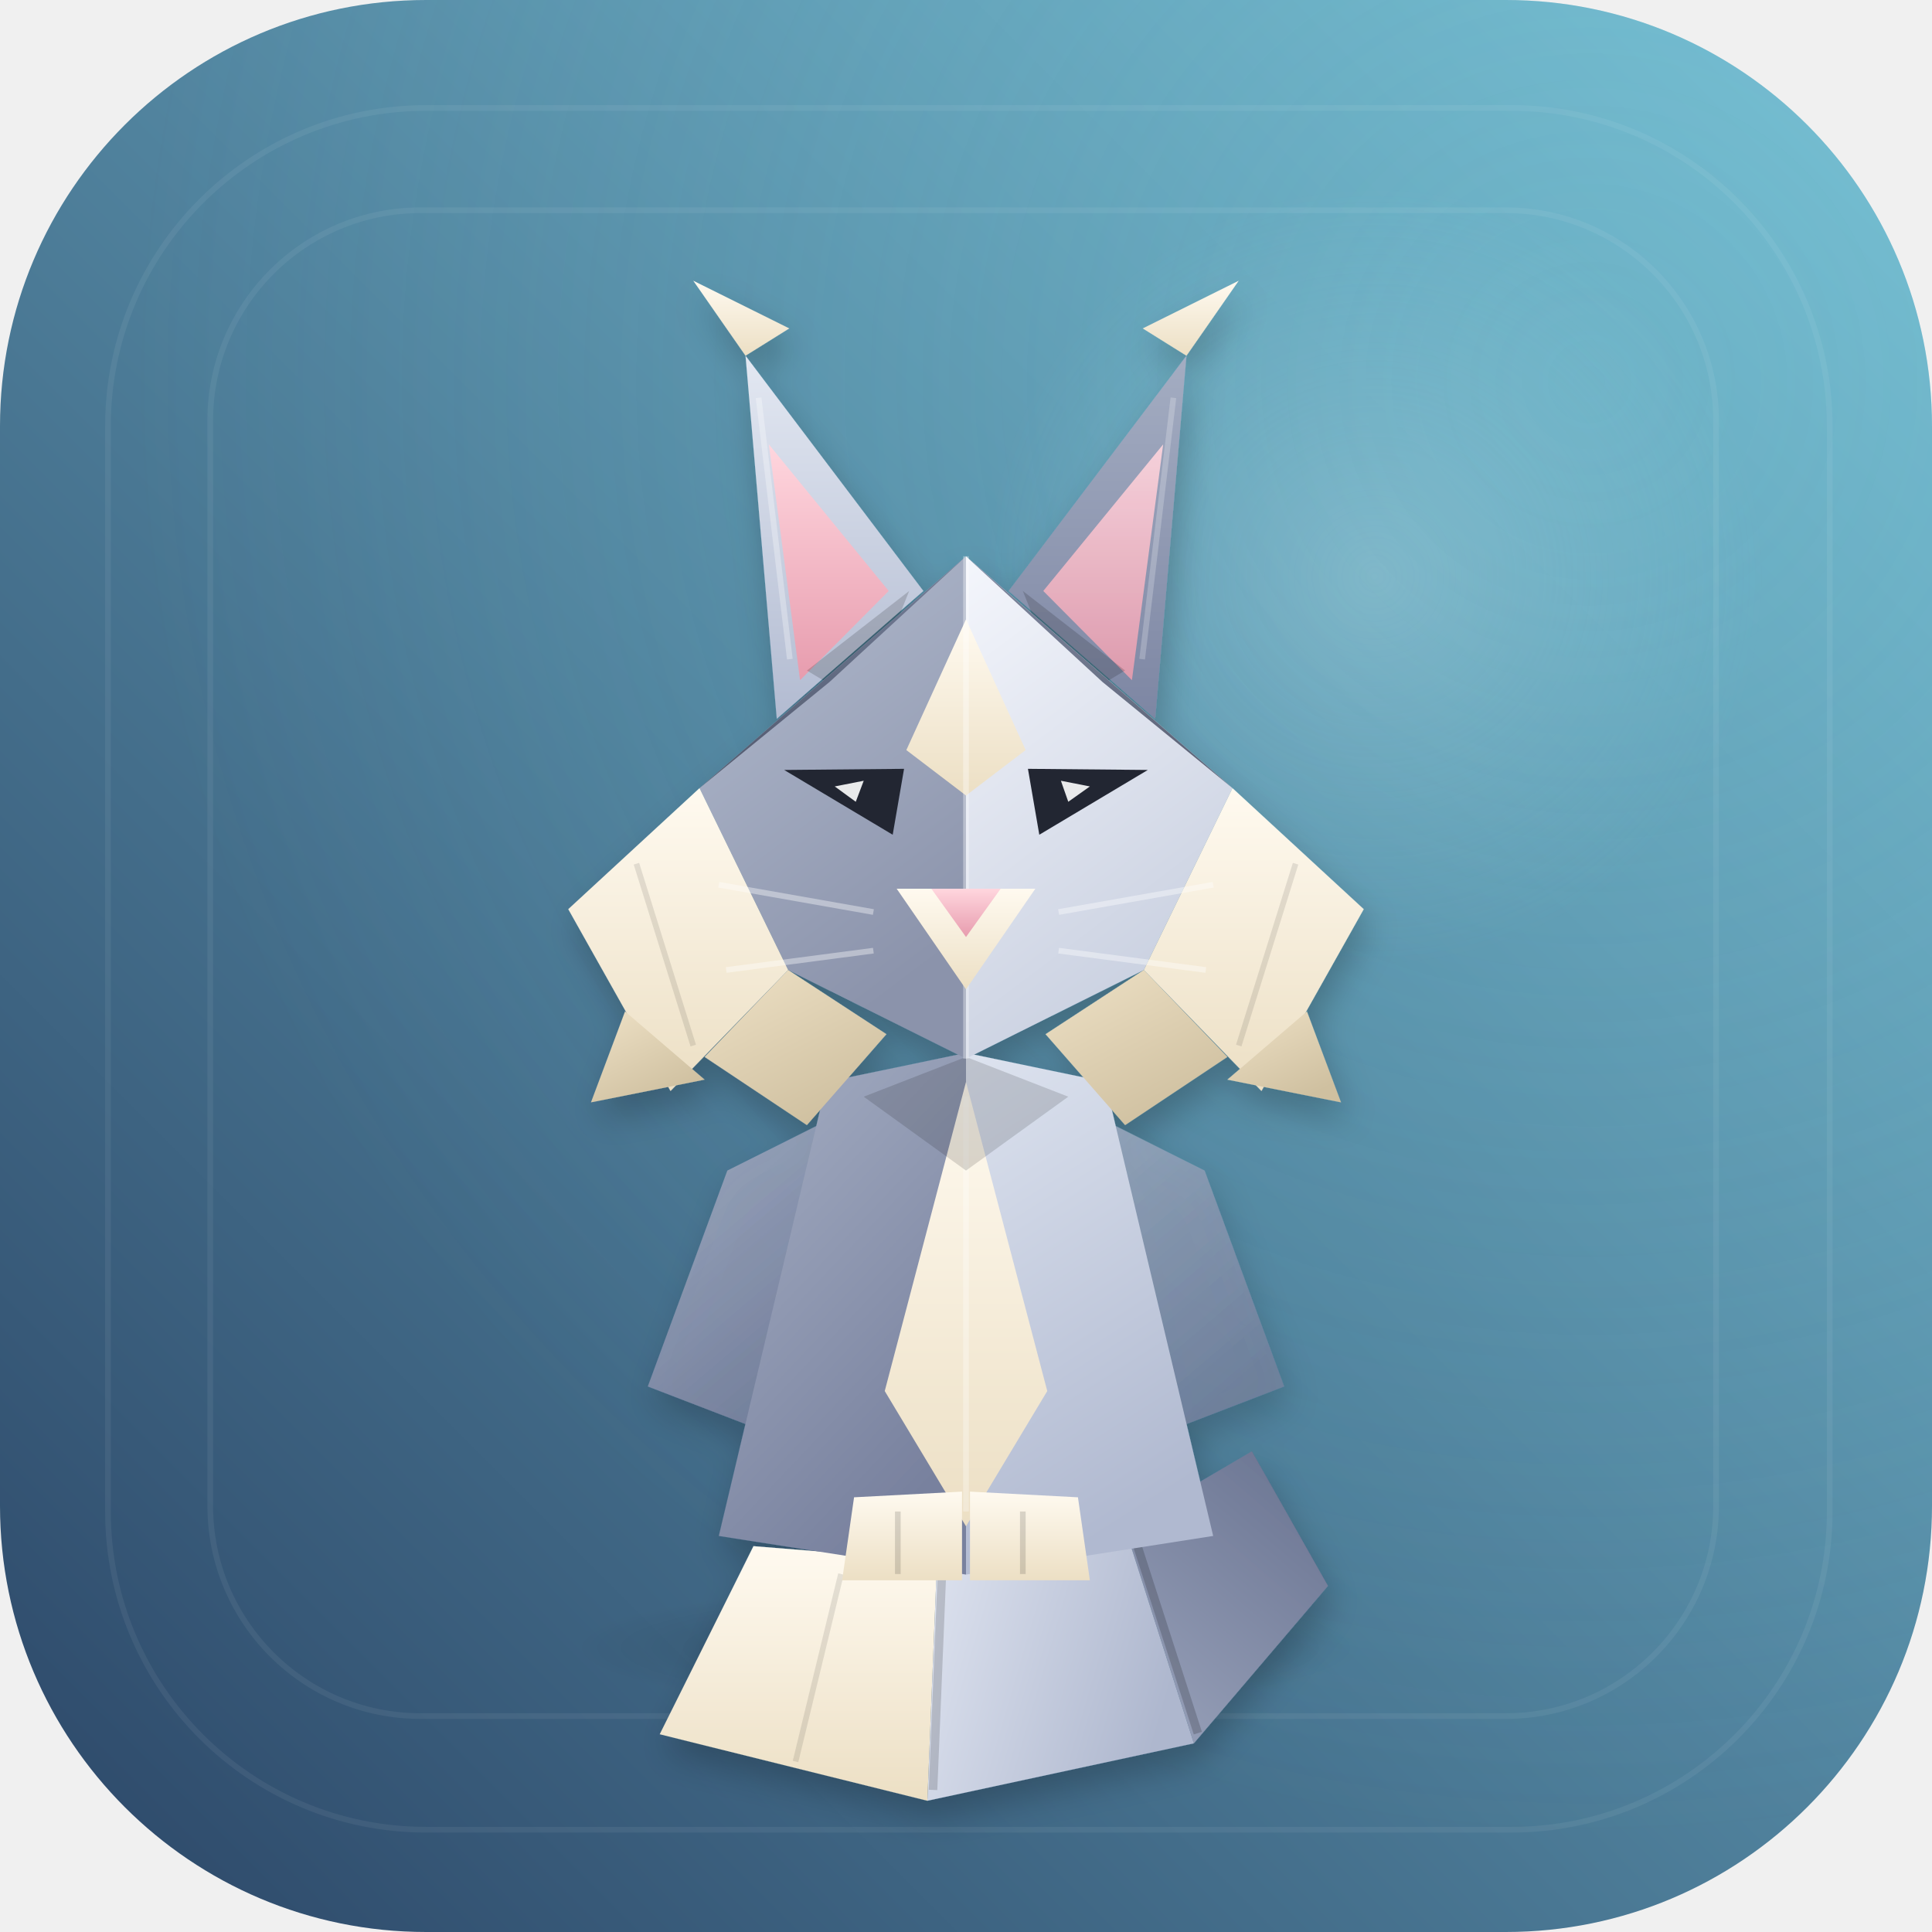
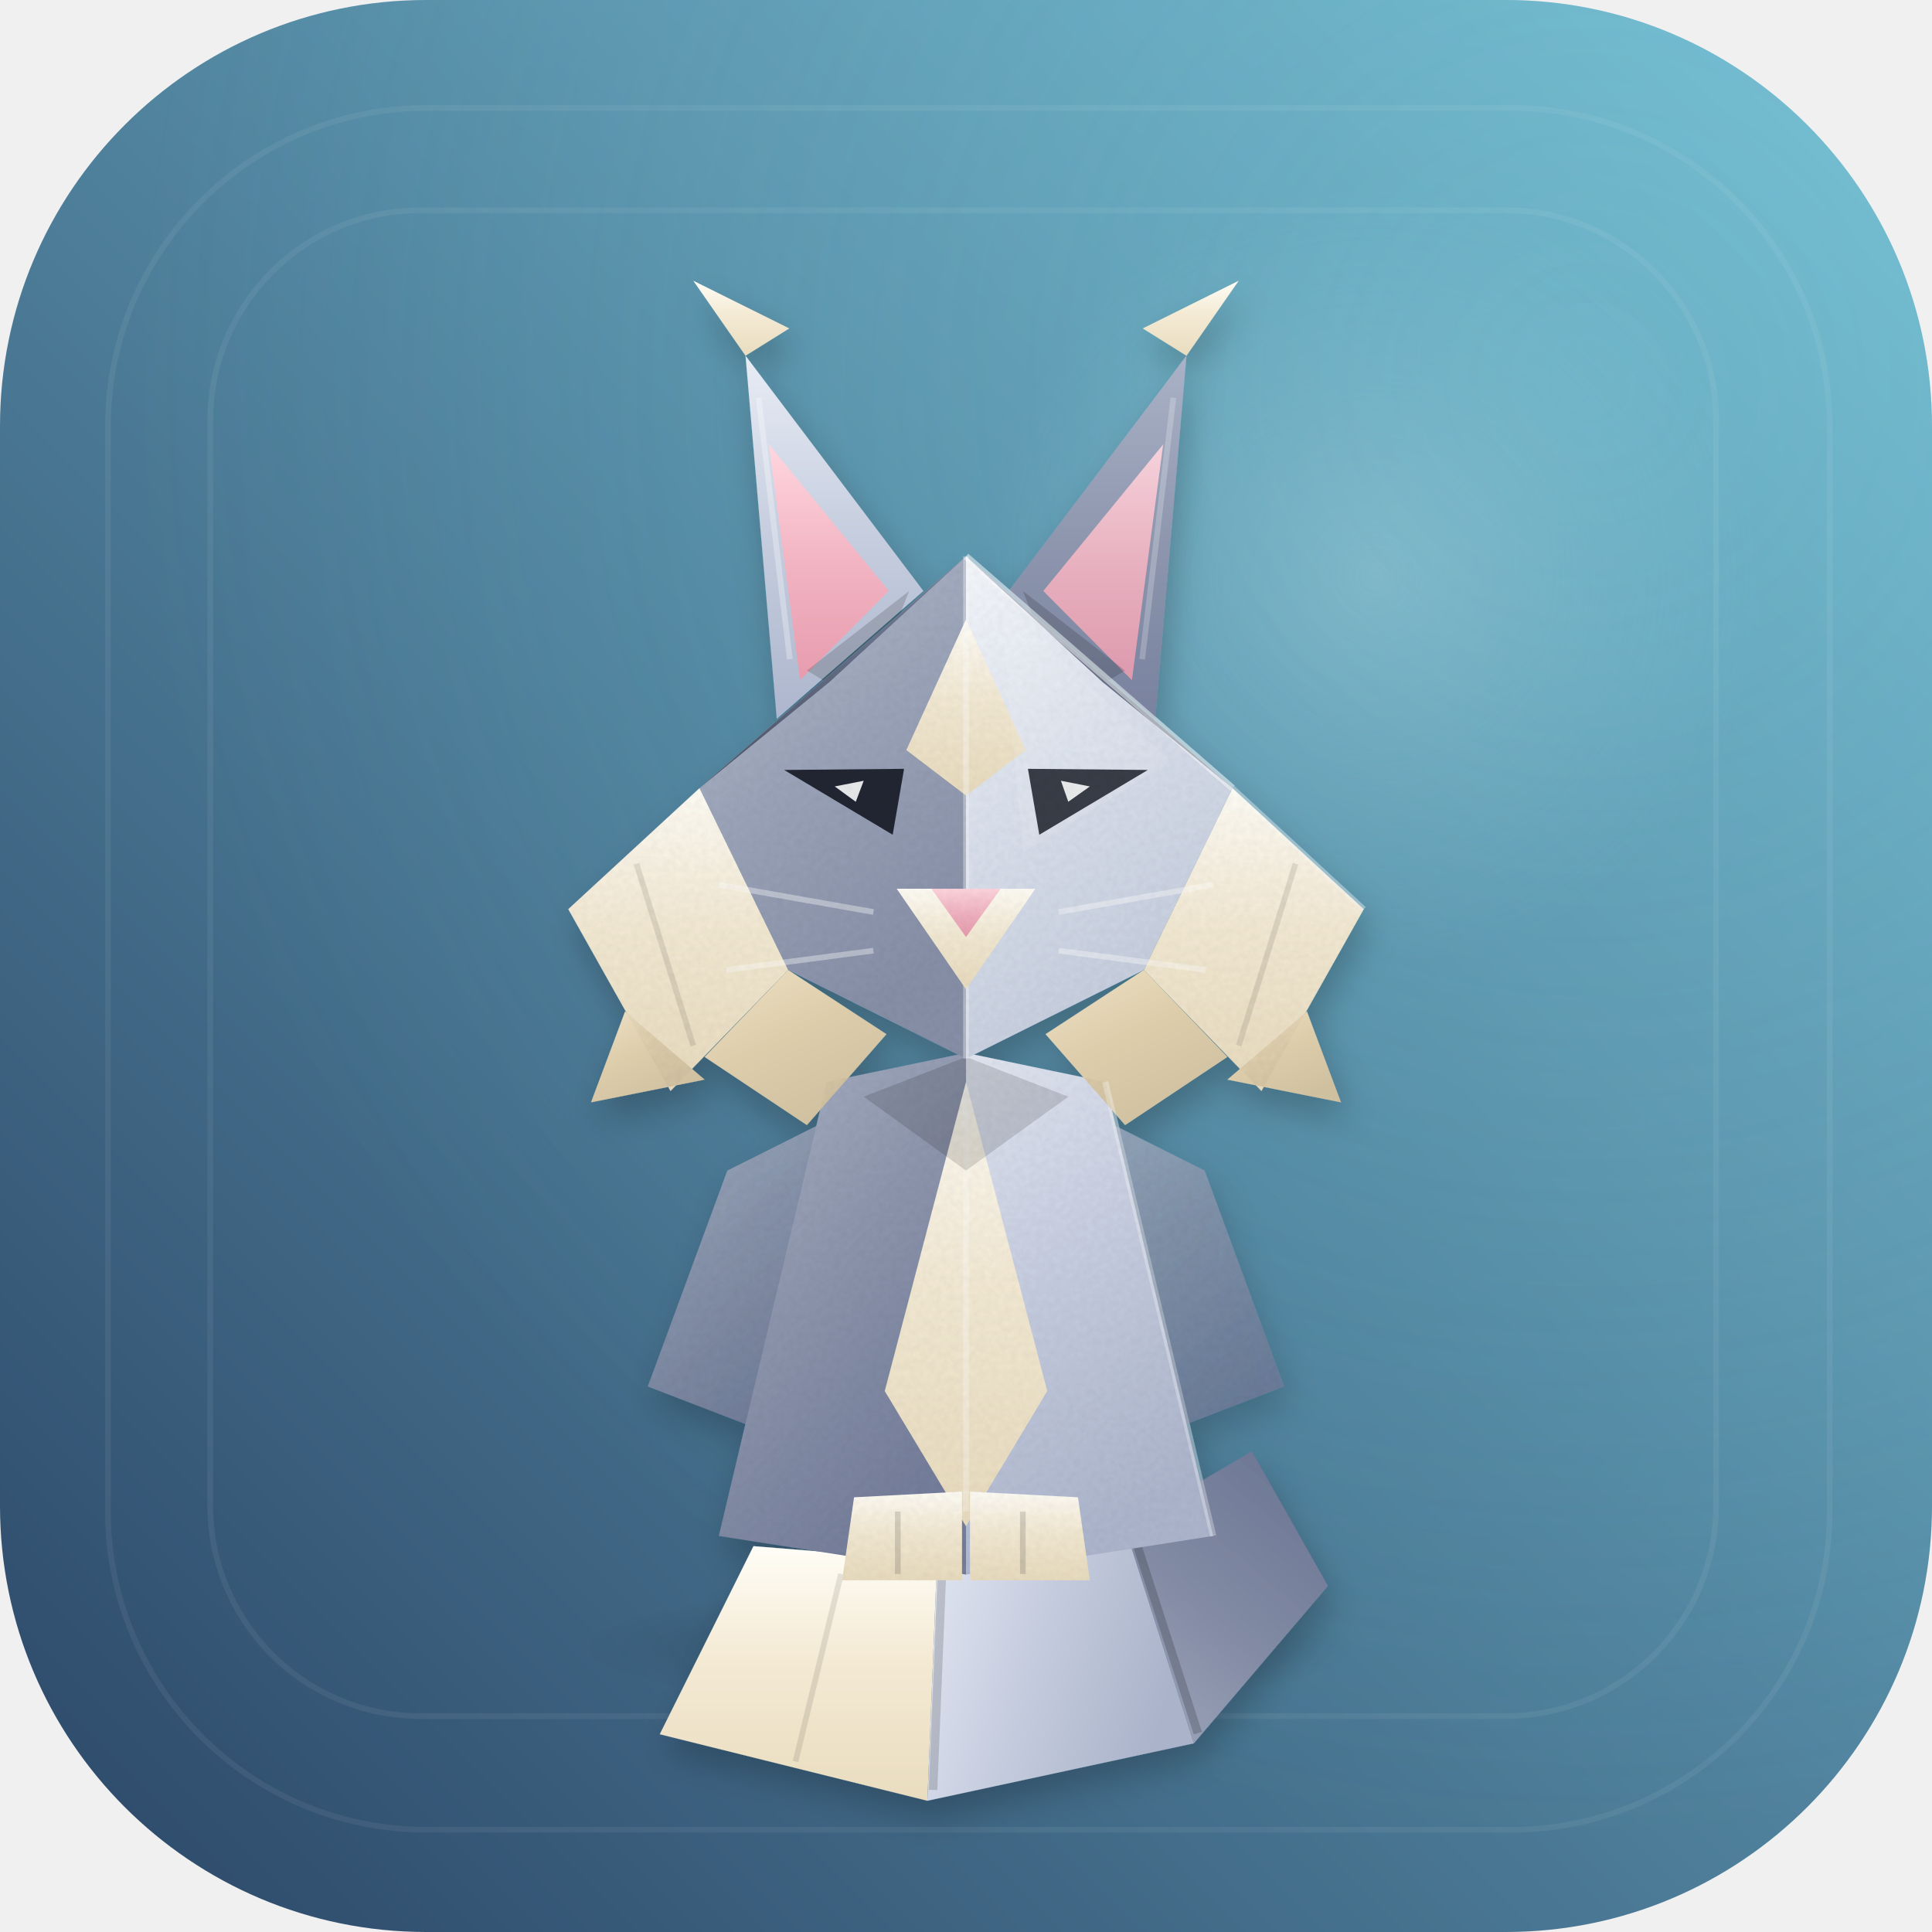
<svg xmlns="http://www.w3.org/2000/svg" viewBox="0 0 340 340" width="220" height="220" role="img" aria-label="Ori the origami Siberian: a front-facing seated paper cat with a cream ruff, tufted ears that twitch, a smoke mask, and a long tail that wraps around her front paws and sways slowly">
  <defs>
    <linearGradient id="catTileG" x1="0" y1="1" x2="1" y2="0">
      <stop offset="0" stop-color="#2b4566" />
      <stop offset="1" stop-color="#75bfd4" />
    </linearGradient>
    <radialGradient id="catMoonG" cx="0.71" cy="0.30" r="0.20">
      <stop offset="0" stop-color="rgba(219,242,247,0.26)" />
      <stop offset="1" stop-color="rgba(179,230,242,0)" />
    </radialGradient>
    <radialGradient id="catTileGlow" cx="0.82" cy="0.2" r="0.75">
      <stop offset="0" stop-color="rgba(128,209,219,0.22)" />
      <stop offset="1" stop-color="rgba(128,209,219,0)" />
    </radialGradient>
    <radialGradient id="catContactG">
      <stop offset="0" stop-color="rgba(0,0,0,0.20)" />
      <stop offset="1" stop-color="rgba(0,0,0,0)" />
    </radialGradient>
    <filter id="catSoft" x="-30%" y="-30%" width="160%" height="160%">
      <feDropShadow dx="1" dy="3" stdDeviation="3" flood-color="#000000" flood-opacity="0.22" />
    </filter>
    <linearGradient id="catHeadLit" x1="0" y1="0" x2="0.4" y2="1">
-       <stop offset="0" stop-color="#f4f6fc" />
-       <stop offset="1" stop-color="#c9d0e0" />
+       <stop offset="0" stop-color="#f7f9fd" />
+       <stop offset="0.45" stop-color="#dde3ef" />
+       <stop offset="1" stop-color="#c5cddd" />
    </linearGradient>
    <linearGradient id="catHeadShade" x1="0" y1="0" x2="0.4" y2="1">
-       <stop offset="0" stop-color="#b3bccf" />
-       <stop offset="1" stop-color="#8b93ab" />
+       <stop offset="0" stop-color="#b8c1d3" />
+       <stop offset="0.5" stop-color="#9ba4b9" />
+       <stop offset="1" stop-color="#8790a8" />
    </linearGradient>
    <linearGradient id="catSmoke" x1="0" y1="0" x2="0" y2="1">
-       <stop offset="0" stop-color="#6b7590" />
-       <stop offset="1" stop-color="#434a5e" />
+       <stop offset="0" stop-color="#707a95" />
+       <stop offset="0.5" stop-color="#566078" />
+       <stop offset="1" stop-color="#414859" />
    </linearGradient>
    <linearGradient id="catEarLit" x1="0" y1="0" x2="0" y2="1">
-       <stop offset="0" stop-color="#e3e8f2" />
-       <stop offset="1" stop-color="#b2bbd1" />
+       <stop offset="0" stop-color="#e8ecf5" />
+       <stop offset="0.5" stop-color="#c5cdde" />
+       <stop offset="1" stop-color="#adb6cd" />
    </linearGradient>
    <linearGradient id="catEarShade" x1="0" y1="0" x2="0" y2="1">
-       <stop offset="0" stop-color="#a4adc2" />
-       <stop offset="1" stop-color="#7d86a3" />
+       <stop offset="0" stop-color="#a9b2c6" />
+       <stop offset="0.5" stop-color="#8e97ae" />
+       <stop offset="1" stop-color="#78819e" />
    </linearGradient>
    <linearGradient id="catInnerEar" x1="0" y1="0" x2="0" y2="1">
      <stop offset="0" stop-color="#ffd6de" />
+       <stop offset="0.5" stop-color="#f2b4c2" />
      <stop offset="1" stop-color="#e79cae" />
    </linearGradient>
    <linearGradient id="catBodyLit" x1="0" y1="0" x2="0.3" y2="1">
-       <stop offset="0" stop-color="#dde3ef" />
-       <stop offset="1" stop-color="#b0b9d0" />
+       <stop offset="0" stop-color="#e2e7f2" />
+       <stop offset="0.5" stop-color="#c6cde0" />
+       <stop offset="1" stop-color="#adb6cd" />
    </linearGradient>
    <linearGradient id="catBodyShade" x1="0" y1="0" x2="0.5" y2="1">
-       <stop offset="0" stop-color="#a6afc4" />
-       <stop offset="1" stop-color="#78819e" />
+       <stop offset="0" stop-color="#abb4c8" />
+       <stop offset="0.5" stop-color="#8d96ad" />
+       <stop offset="1" stop-color="#757e9b" />
    </linearGradient>
    <linearGradient id="catCream" x1="0" y1="0" x2="0" y2="1">
-       <stop offset="0" stop-color="#fffaf0" />
-       <stop offset="1" stop-color="#ecdfc4" />
+       <stop offset="0" stop-color="#fffdf6" />
+       <stop offset="0.45" stop-color="#f4ead4" />
+       <stop offset="1" stop-color="#e9dcbf" />
    </linearGradient>
    <linearGradient id="catCreamShade" x1="0" y1="0" x2="0.6" y2="1">
      <stop offset="0" stop-color="#eee1c6" />
+       <stop offset="0.5" stop-color="#ddcdab" />
      <stop offset="1" stop-color="#cfc0a0" />
    </linearGradient>
    <linearGradient id="catTailLit" x1="0" y1="0" x2="1" y2="0.3">
-       <stop offset="0" stop-color="#dfe4f0" />
-       <stop offset="1" stop-color="#aeb7ce" />
+       <stop offset="0" stop-color="#e2e7f2" />
+       <stop offset="0.5" stop-color="#c4cbdd" />
+       <stop offset="1" stop-color="#aab3ca" />
    </linearGradient>
    <linearGradient id="catTailShade" x1="0" y1="1" x2="0.6" y2="0">
-       <stop offset="0" stop-color="#9aa3bb" />
+       <stop offset="0" stop-color="#9ea7bd" />
+       <stop offset="0.5" stop-color="#838ca4" />
      <stop offset="1" stop-color="#6f7996" />
    </linearGradient>
+     <filter id="catGrain" x="0" y="0" width="100%" height="100%">
+       <feTurbulence type="fractalNoise" baseFrequency="0.9" numOctaves="2" seed="19" stitchTiles="stitch" />
+       <feColorMatrix type="matrix" values="0 0 0 0 0  0 0 0 0 0  0 0 0 0 0  0 0 0 0.05 0" />
+     </filter>
+     <clipPath id="catFigureClip">
+       <polygon points="128,206 148,196 140,254 114,244" />
+       <polygon points="192,196 212,206 226,244 200,254" />
+       <polygon points="170,185.3 170,277.1 126.5,270.3 145.5,190.4" />
+       <polygon points="170,185.3 194.5,190.4 213.5,270.3 170,277.1" />
+       <polygon points="170,190.4 184.3,244.8 170,268.6 155.7,244.8" />
+       <polygon points="150.3,263.5 169.3,262.5 169.3,278.1 148.2,278.1" />
+       <polygon points="170.7,262.5 189.7,263.5 191.8,278.1 170.7,278.1" />
+       <polygon points="170,97.9 170,186.3 138.7,170.7 123.1,138.7" />
+       <polygon points="170,97.9 216.9,138.7 201.3,170.7 170,186.3" />
+       <polygon points="123.1,138.7 138.7,170.7 118.0,192.0 100.0,160.0" />
+       <polygon points="216.9,138.7 201.3,170.7 222.0,192.0 240.0,160.0" />
+     </clipPath>
  </defs>
  <clipPath id="catTileClip">
    <rect width="340" height="340" rx="75" />
  </clipPath>
  <g clip-path="url(#catTileClip)">
    <rect width="340" height="340" fill="url(#catTileG)" />
    <rect width="340" height="340" fill="url(#catMoonG)" />
    <rect width="340" height="340" fill="url(#catTileGlow)" />
    <rect x="19" y="19" width="303" height="303" rx="56" fill="none" stroke="rgba(255,255,255,0.06)" />
    <rect x="37" y="37" width="265" height="265" rx="37" fill="none" stroke="rgba(255,255,255,0.06)" />
    <ellipse cx="170" cy="290" rx="70" ry="11" fill="url(#catContactG)" />
    <g filter="url(#catSoft)">
      <g transform="rotate(0 216 248)">
        <animateTransform attributeName="transform" type="rotate" values="-6 216 248;6 216 248;-6 216 248" keyTimes="0;0.5;1" dur="3.6s" repeatCount="indefinite" calcMode="spline" keySplines="0.45 0 0.55 1;0.45 0 0.55 1" />
        <polygon points="220.3,255.4 233.7,279.1 226.0,283.0 213.0,262.0" fill="#5a6480" />
        <polygon points="220.3,255.4 197.9,268.6 210.1,306.8 233.7,279.1" fill="url(#catTailShade)" />
        <polygon points="197.9,268.6 164.9,274.7 163.2,316.9 210.1,306.8" fill="url(#catTailLit)" />
        <line x1="199.5" y1="270" x2="210.8" y2="305" stroke="rgba(0,0,0,0.18)" stroke-width="1.5" />
        <line x1="165.8" y1="276" x2="164.2" y2="315" stroke="rgba(0,0,0,0.16)" stroke-width="1.5" />
        <polygon points="164.9,274.7 132.6,272.1 116.1,305.2 163.2,316.9" fill="url(#catCream)" />
        <line x1="148" y1="277" x2="140" y2="310" stroke="rgba(0,0,0,0.10)" stroke-width="1" />
      </g>
      <polygon points="128,206 148,196 140,254 114,244" fill="url(#catBodyShade)" opacity="0.9" />
      <polygon points="192,196 212,206 226,244 200,254" fill="url(#catBodyShade)" opacity="0.75" />
      <polygon points="170,185.3 170,277.1 126.5,270.3 145.5,190.4" fill="url(#catBodyShade)" />
      <polygon points="170,185.3 194.5,190.4 213.5,270.3 170,277.1" fill="url(#catBodyLit)" />
      <polygon points="170,190.4 184.3,244.8 170,268.6 155.7,244.8" fill="url(#catCream)" />
      <line x1="170" y1="193" x2="170" y2="266" stroke="rgba(255,255,255,0.30)" stroke-width="1" />
      <polygon points="150.3,263.5 169.3,262.5 169.3,278.1 148.2,278.1" fill="url(#catCream)" />
      <polygon points="170.7,262.5 189.7,263.5 191.8,278.1 170.7,278.1" fill="url(#catCream)" />
      <line x1="158" y1="266" x2="158" y2="277" stroke="rgba(0,0,0,0.14)" stroke-width="1" />
      <line x1="180" y1="266" x2="180" y2="277" stroke="rgba(0,0,0,0.14)" stroke-width="1" />
      <polygon points="170,186 188,193 170,206 152,193" fill="#000000" opacity="0.14" />
      <g transform="rotate(0 170 112)">
        <animateTransform attributeName="transform" type="rotate" values="0 170 112;0 170 112;-8 170 112;6 170 112;0 170 112;0 170 112" keyTimes="0;0.6;0.7;0.8;0.9;1" dur="3.2s" repeatCount="indefinite" calcMode="spline" keySplines="0.3 0 0.15 1;0.3 0 0.15 1;0.3 0 0.15 1;0.3 0 0.15 1;0.3 0 0.15 1" />
        <polygon points="136.7,126.5 131.2,62.6 162.5,104.0" fill="url(#catEarLit)" />
        <polygon points="140.8,119.7 135.3,78.2 156.4,104.0" fill="url(#catInnerEar)" />
        <line x1="139" y1="116" x2="133.5" y2="70" stroke="rgba(255,255,255,0.30)" stroke-width="1" />
        <polygon points="131.2,62.6 122.0,49.4 138.9,57.8" fill="url(#catCream)" />
        <polygon points="177.5,104.0 208.8,62.6 203.3,126.5" fill="url(#catEarShade)" />
        <polygon points="183.6,104.0 204.7,78.2 199.2,119.7" fill="url(#catInnerEar)" opacity="0.9" />
        <line x1="201" y1="116" x2="206.5" y2="70" stroke="rgba(255,255,255,0.22)" stroke-width="1" />
        <polygon points="208.8,62.6 218.0,49.4 201.1,57.8" fill="url(#catCream)" />
      </g>
      <polygon points="142,118 160,104 152,124" fill="#000000" opacity="0.16" />
      <polygon points="198,118 180,104 188,124" fill="#000000" opacity="0.16" />
      <polygon points="170,97.9 170,186.3 138.7,170.7 123.1,138.7" fill="url(#catHeadShade)" />
      <polygon points="170,97.9 216.9,138.7 201.3,170.7 170,186.3" fill="url(#catHeadLit)" />
      <polygon points="170,97.9 123.1,138.7 146.0,120.0" fill="url(#catSmoke)" opacity="0.85" />
      <polygon points="170,97.9 216.9,138.7 194.0,120.0" fill="url(#catSmoke)" opacity="0.85" />
      <polygon points="159.5,132.0 170,109.0 180.5,132.0 170,140.0" fill="url(#catCream)" />
      <line x1="170" y1="97.9" x2="170" y2="186.3" stroke="rgba(255,255,255,0.35)" stroke-width="1" />
      <polygon points="138.7,170.7 156,182 142,198 124,186" fill="url(#catCreamShade)" />
      <polygon points="201.3,170.7 184,182 198,198 216,186" fill="url(#catCreamShade)" />
      <polygon points="123.1,138.7 138.7,170.7 118.0,192.0 100.0,160.0" fill="url(#catCream)" />
      <polygon points="216.9,138.7 201.3,170.7 222.0,192.0 240.0,160.0" fill="url(#catCream)" />
      <polygon points="110,178 124,190 104,194" fill="url(#catCreamShade)" />
      <polygon points="230,178 216,190 236,194" fill="url(#catCreamShade)" />
      <line x1="112" y1="152" x2="122" y2="184" stroke="rgba(0,0,0,0.10)" stroke-width="1" />
      <line x1="228" y1="152" x2="218" y2="184" stroke="rgba(0,0,0,0.10)" stroke-width="1" />
      <polygon points="138.0,135.5 159.1,135.3 157.1,146.9" fill="#232733" />
      <polygon points="180.9,135.3 202.0,135.5 182.9,146.9" fill="#232733" />
      <polygon points="146.9,138.4 152.0,137.4 150.6,141.1" fill="#ffffff" opacity="0.9" />
      <polygon points="186.7,137.4 191.8,138.4 188.0,141.1" fill="#ffffff" opacity="0.9" />
      <line x1="153.7" y1="160.5" x2="126.5" y2="155.7" stroke="rgba(255,255,255,0.38)" stroke-width="1" />
      <line x1="153.7" y1="167.3" x2="127.8" y2="170.7" stroke="rgba(255,255,255,0.38)" stroke-width="1" />
      <line x1="186.3" y1="160.5" x2="213.5" y2="155.7" stroke="rgba(255,255,255,0.38)" stroke-width="1" />
      <line x1="186.3" y1="167.3" x2="212.2" y2="170.7" stroke="rgba(255,255,255,0.38)" stroke-width="1" />
      <polygon points="157.8,156.4 182.2,156.4 170,174.1" fill="url(#catCream)" />
      <polygon points="163.9,156.4 176.1,156.4 170,164.9" fill="url(#catInnerEar)" />
+       <polygon points="176,106 206,134 180,150" fill="rgba(255,255,255,0.10)" />
+       <line x1="170" y1="97.9" x2="216.9" y2="138.7" stroke="rgba(255,255,255,0.50)" stroke-width="1.2" />
+       <line x1="194.5" y1="190.4" x2="213.5" y2="270.3" stroke="rgba(255,255,255,0.30)" stroke-width="1.1" />
+       <line x1="216.9" y1="138.7" x2="240" y2="160" stroke="rgba(255,255,255,0.35)" stroke-width="1" />
+     </g>
+     <g clip-path="url(#catFigureClip)">
+       <rect x="96" y="94" width="148" height="188" filter="url(#catGrain)" />
    </g>
  </g>
</svg>
